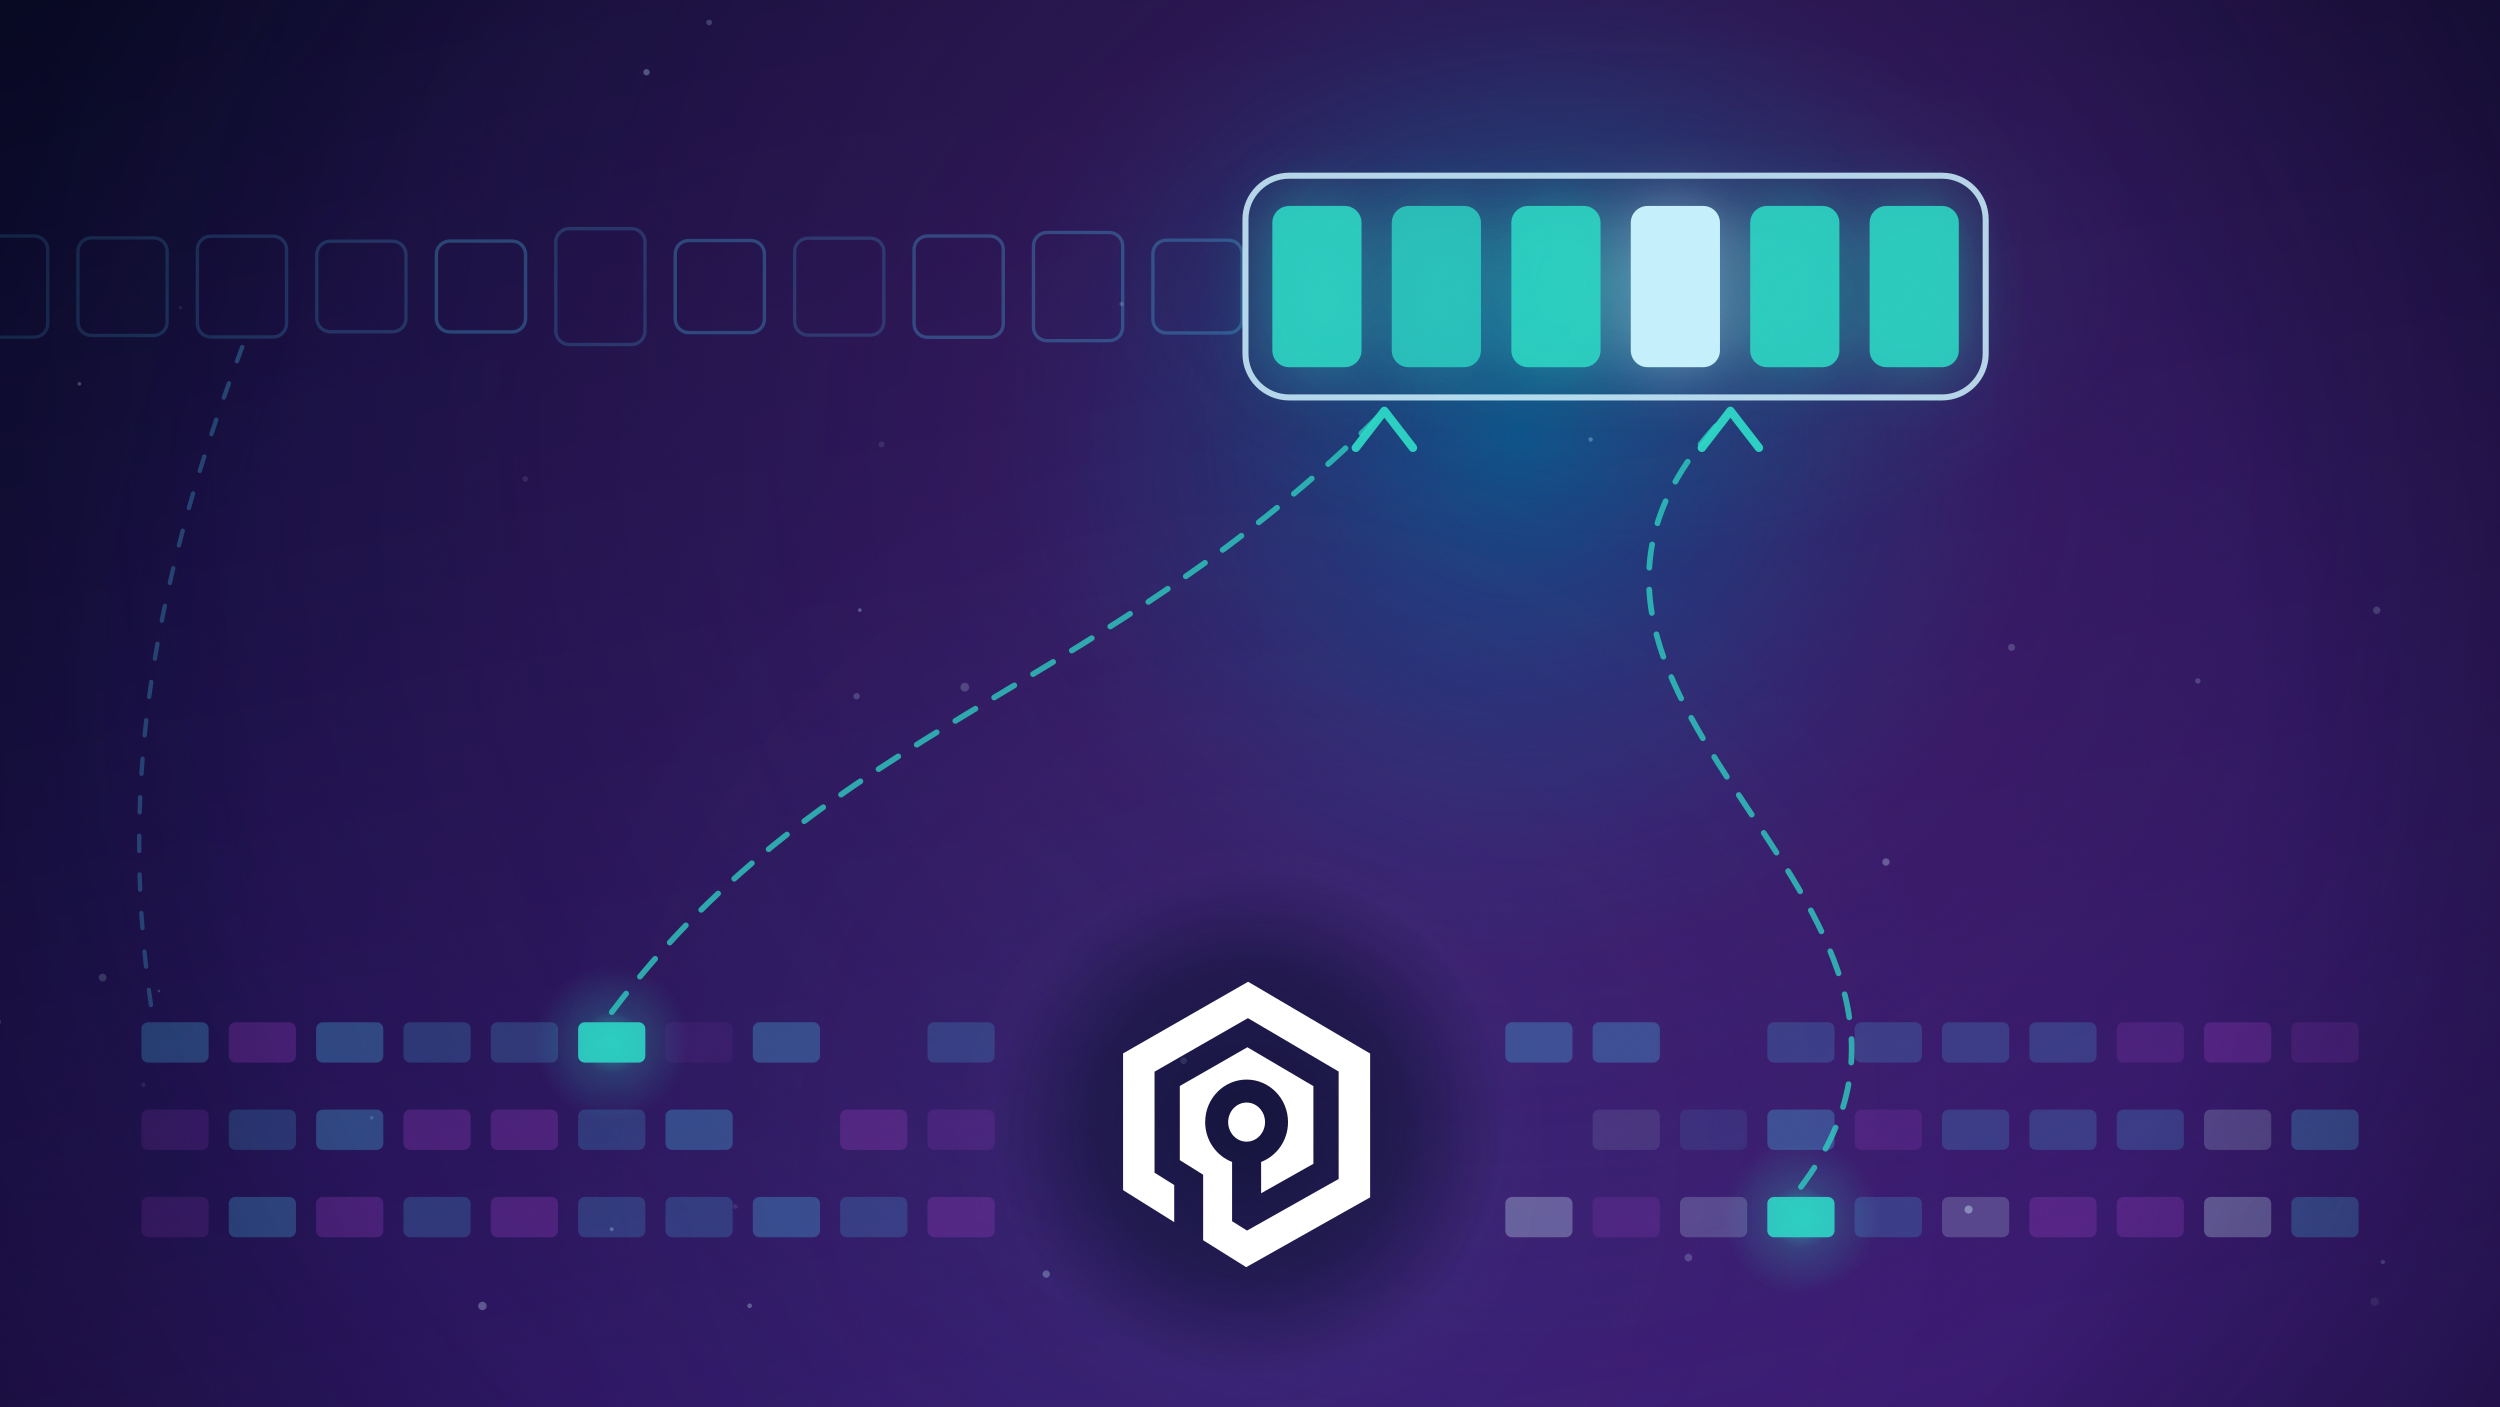
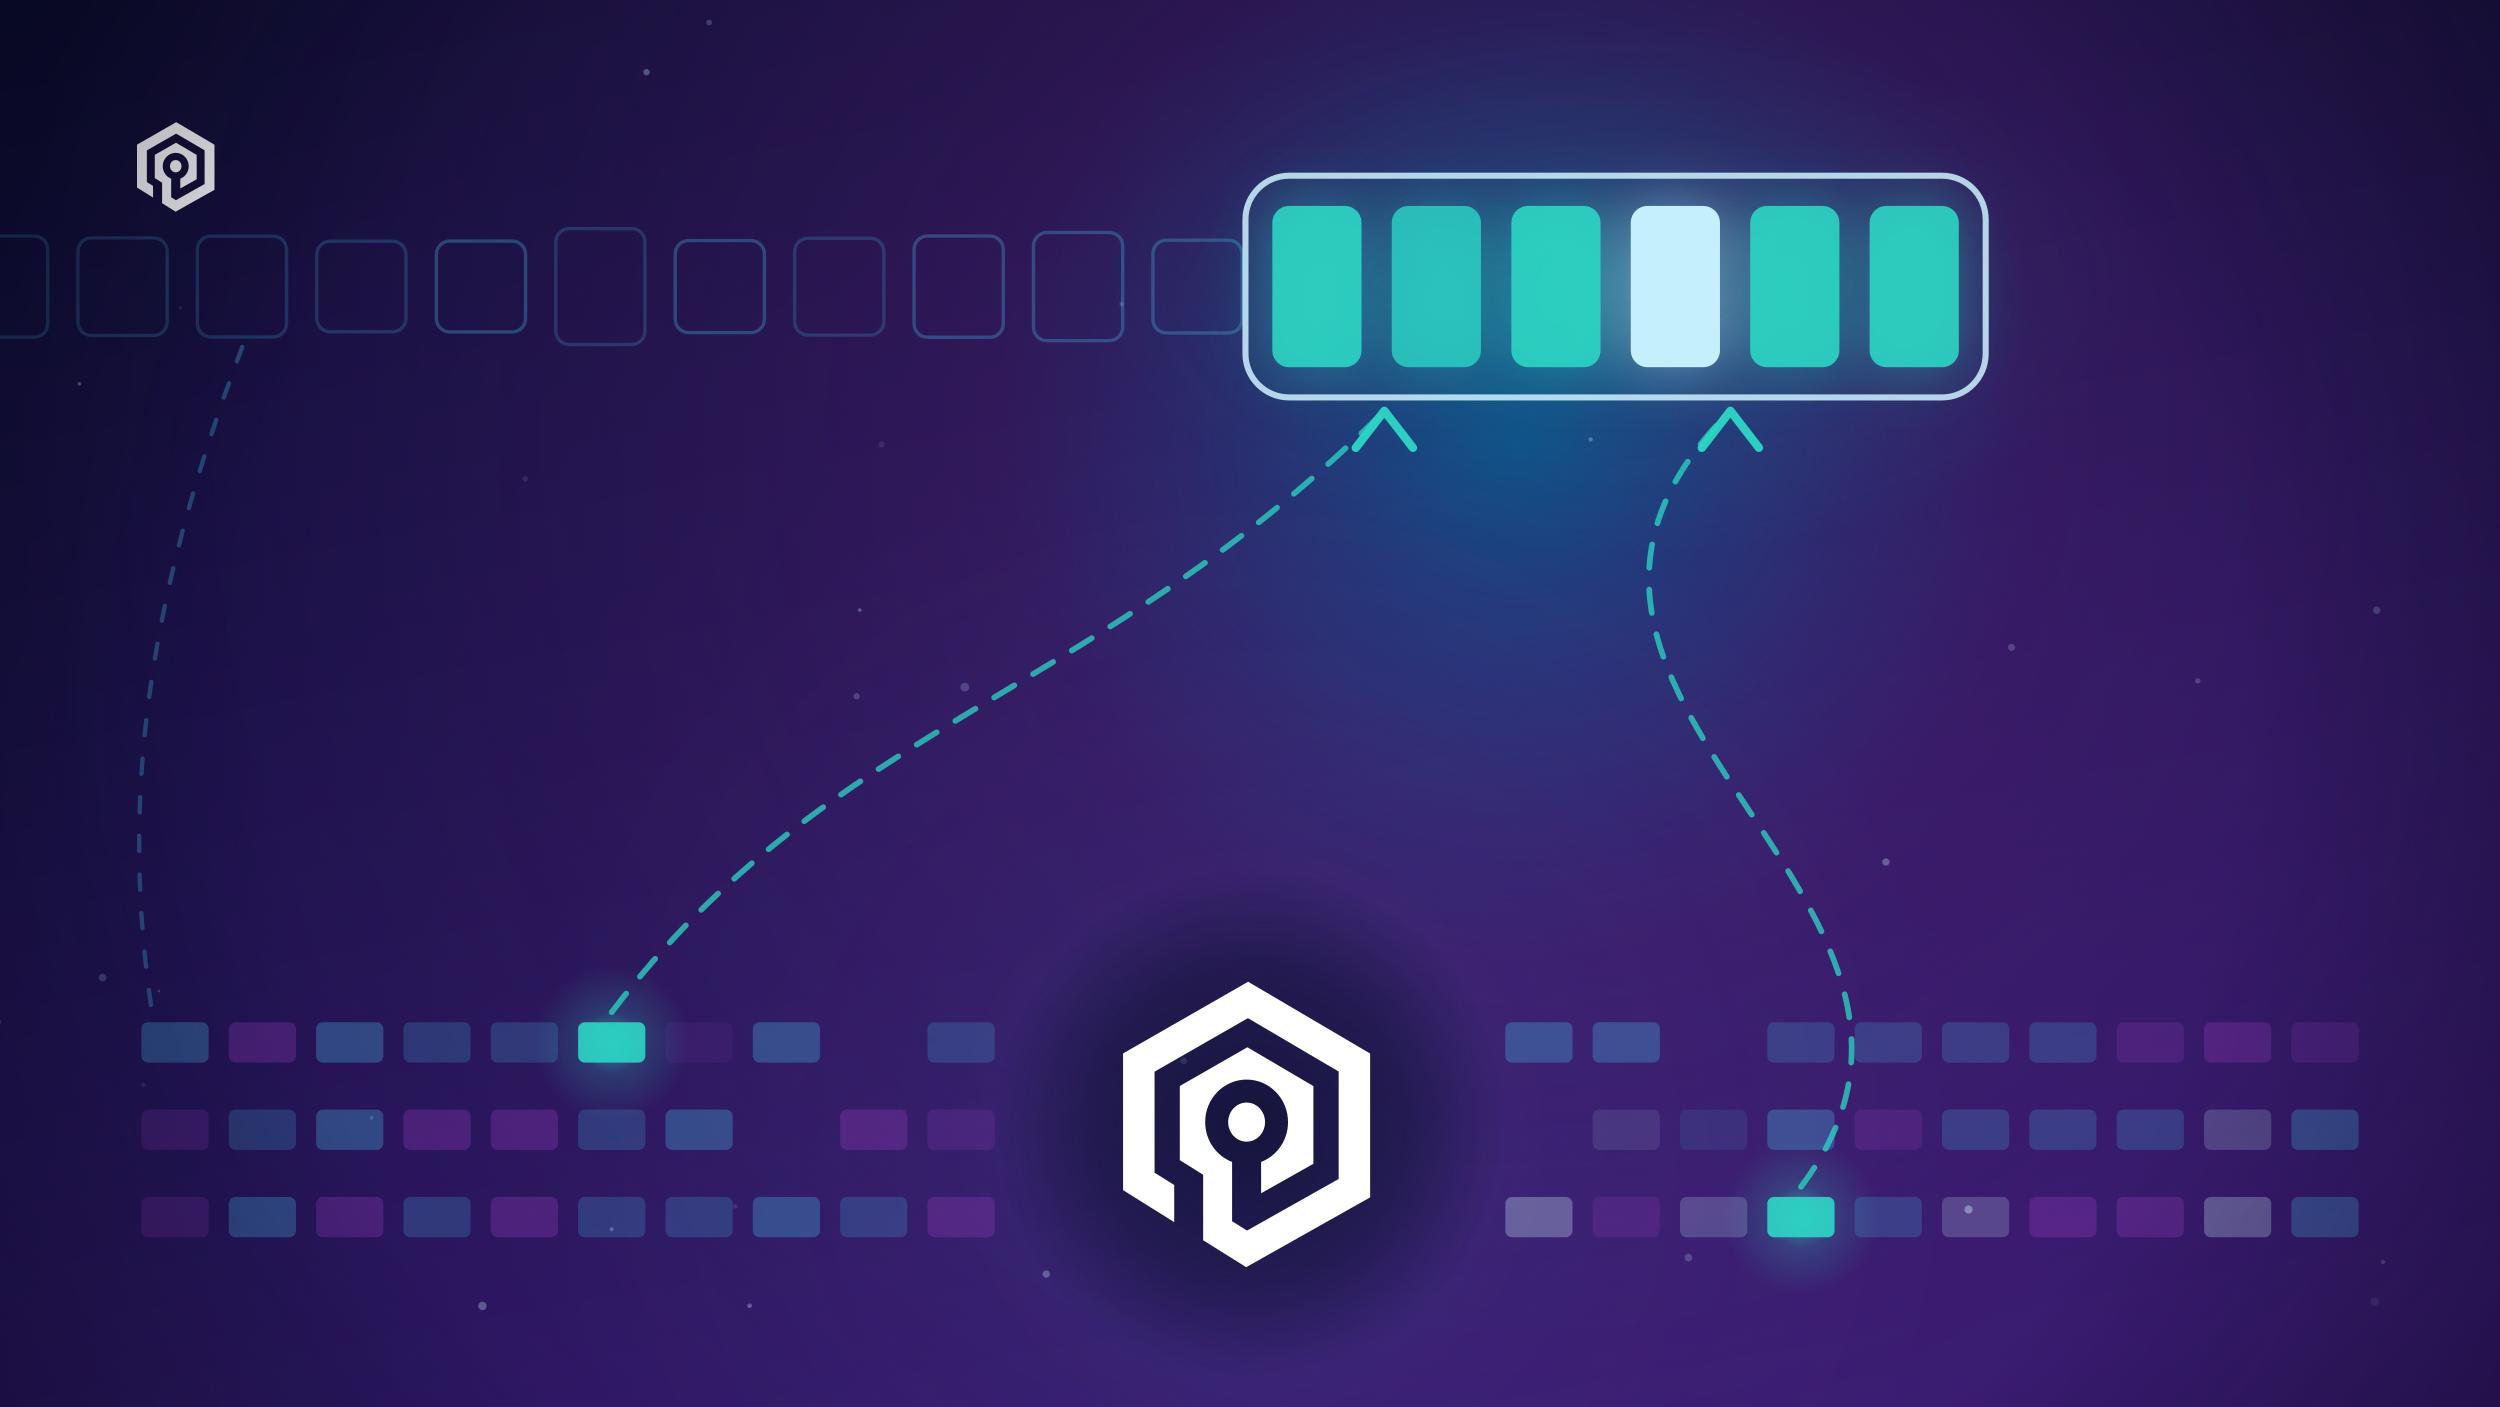
<svg xmlns="http://www.w3.org/2000/svg" width="1920" height="1080" viewBox="215.8 121.4 1488.4 837.2">
  <defs>
    <linearGradient id="sky" x1="0" y1="0" x2="0.32" y2="1">
      <stop offset="0" stop-color="#060A24" />
      <stop offset="0.48" stop-color="#171043" />
      <stop offset="1" stop-color="#301868" />
    </linearGradient>
    <radialGradient id="focus" gradientUnits="userSpaceOnUse" cx="1120" cy="380" r="900">
      <stop offset="0" stop-color="#00A3E0" stop-opacity="0.42" />
      <stop offset="0.35" stop-color="#963CBD" stop-opacity="0.20" />
      <stop offset="1" stop-color="#963CBD" stop-opacity="0" />
    </radialGradient>
    <radialGradient id="vignette" gradientUnits="userSpaceOnUse" cx="960" cy="540" r="1180">
      <stop offset="0.5" stop-color="#03040F" stop-opacity="0" />
      <stop offset="1" stop-color="#03040F" stop-opacity="0.8" />
    </radialGradient>
    <radialGradient id="scrim">
      <stop offset="0" stop-color="#060A24" stop-opacity="0.72" />
      <stop offset="0.6" stop-color="#060A24" stop-opacity="0.45" />
      <stop offset="1" stop-color="#060A24" stop-opacity="0" />
    </radialGradient>
    <filter id="grain" x="0" y="0" width="100%" height="100%">
      <feTurbulence type="fractalNoise" baseFrequency="0.85" numOctaves="4" stitchTiles="stitch" />
      <feColorMatrix type="saturate" values="0" />
    </filter>
    <radialGradient id="h-cyan">
      <stop offset="0" stop-color="#46BDE9" stop-opacity="0.75" />
      <stop offset="0.4" stop-color="#46BDE9" stop-opacity="0.22" />
      <stop offset="1" stop-color="#46BDE9" stop-opacity="0" />
    </radialGradient>
    <radialGradient id="h-ice">
      <stop offset="0" stop-color="#CCF1FF" stop-opacity="0.75" />
      <stop offset="0.4" stop-color="#CCF1FF" stop-opacity="0.22" />
      <stop offset="1" stop-color="#CCF1FF" stop-opacity="0" />
    </radialGradient>
    <radialGradient id="h-mint">
      <stop offset="0" stop-color="#2CD5C4" stop-opacity="0.75" />
      <stop offset="0.4" stop-color="#2CD5C4" stop-opacity="0.22" />
      <stop offset="1" stop-color="#2CD5C4" stop-opacity="0" />
    </radialGradient>
    <radialGradient id="h-coral">
      <stop offset="0" stop-color="#F65275" stop-opacity="0.75" />
      <stop offset="0.4" stop-color="#F65275" stop-opacity="0.22" />
      <stop offset="1" stop-color="#F65275" stop-opacity="0" />
    </radialGradient>
    <radialGradient id="h-violet">
      <stop offset="0" stop-color="#963CBD" stop-opacity="0.75" />
      <stop offset="0.4" stop-color="#963CBD" stop-opacity="0.22" />
      <stop offset="1" stop-color="#963CBD" stop-opacity="0" />
    </radialGradient>
    <radialGradient id="h-gold">
      <stop offset="0" stop-color="#FFB81C" stop-opacity="0.75" />
      <stop offset="0.4" stop-color="#FFB81C" stop-opacity="0.22" />
      <stop offset="1" stop-color="#FFB81C" stop-opacity="0" />
    </radialGradient>
    <filter id="blur3" x="-70%" y="-70%" width="240%" height="240%">
      <feGaussianBlur stdDeviation="3" />
    </filter>
    <filter id="blur8" x="-70%" y="-70%" width="240%" height="240%">
      <feGaussianBlur stdDeviation="8" />
    </filter>
    <filter id="blur18" x="-70%" y="-70%" width="240%" height="240%">
      <feGaussianBlur stdDeviation="18" />
    </filter>
    <filter id="blur40" x="-70%" y="-70%" width="240%" height="240%">
      <feGaussianBlur stdDeviation="40" />
    </filter>
  </defs>
  <rect width="1920" height="1080" fill="url(#sky)" />
  <rect width="1920" height="1080" fill="url(#focus)" />
  <g>
    <circle cx="883.6" cy="302.4" r="1.3" fill="#CCF1FF" opacity="0.2" />
    <circle cx="1268.6" cy="1045.9" r="1.5" fill="#CCF1FF" opacity="0.2" />
    <circle cx="1634.5" cy="872.7" r="1.3" fill="#CCF1FF" opacity="0.2" />
    <circle cx="1906.1" cy="564.2" r="1.5" fill="#CCF1FF" opacity="0.3" />
    <circle cx="973.1" cy="961.4" r="1.1" fill="#CCF1FF" opacity="0.4" />
    <circle cx="443.6" cy="16.8" r="0.9" fill="#CCF1FF" opacity="0.3" />
    <circle cx="214.7" cy="729.8" r="1.7" fill="#CCF1FF" opacity="0.2" />
    <circle cx="727.7" cy="484.6" r="1.1" fill="#CCF1FF" opacity="0.3" />
    <circle cx="276.9" cy="703.4" r="2.3" fill="#CCF1FF" opacity="0.2" />
    <circle cx="31.1" cy="228.9" r="2.6" fill="#CCF1FF" opacity="0.2" />
    <circle cx="1162.8" cy="383" r="1.3" fill="#CCF1FF" opacity="0.3" />
    <circle cx="1852.4" cy="229.2" r="0.8" fill="#CCF1FF" opacity="0.4" />
    <circle cx="638" cy="134.8" r="1.7" fill="#CCF1FF" opacity="0.2" />
    <circle cx="621.7" cy="967.7" r="2.5" fill="#CCF1FF" opacity="0.3" />
    <circle cx="580" cy="853.2" r="1.2" fill="#CCF1FF" opacity="0.3" />
    <circle cx="600.7" cy="164.4" r="1.9" fill="#CCF1FF" opacity="0.3" />
    <circle cx="1413.4" cy="506.8" r="2.1" fill="#CCF1FF" opacity="0.2" />
    <circle cx="1630.8" cy="484.7" r="2.2" fill="#CCF1FF" opacity="0.2" />
    <circle cx="1008" cy="1.9" r="2.7" fill="#CCF1FF" opacity="0.2" />
    <circle cx="1338.6" cy="634.6" r="2.2" fill="#CCF1FF" opacity="0.3" />
    <circle cx="310.4" cy="711.4" r="0.8" fill="#CCF1FF" opacity="0.2" />
    <circle cx="920.5" cy="752.9" r="2" fill="#CCF1FF" opacity="0.3" />
    <circle cx="1629.6" cy="896.3" r="2.5" fill="#CCF1FF" opacity="0.1" />
    <circle cx="689.9" cy="82.7" r="2.4" fill="#CCF1FF" opacity="0.2" />
    <circle cx="1545.2" cy="33.2" r="2.6" fill="#CCF1FF" opacity="0.2" />
    <circle cx="10.3" cy="931.7" r="1" fill="#CCF1FF" opacity="0.3" />
    <circle cx="1540.8" cy="88.1" r="1.9" fill="#CCF1FF" opacity="0.3" />
    <circle cx="503" cy="898.9" r="2.5" fill="#CCF1FF" opacity="0.3" />
    <circle cx="1900.6" cy="984.8" r="0.9" fill="#CCF1FF" opacity="0.1" />
    <circle cx="196.4" cy="1060.8" r="1.7" fill="#CCF1FF" opacity="0.3" />
    <circle cx="1221" cy="870.1" r="2.3" fill="#CCF1FF" opacity="0.2" />
    <circle cx="662.1" cy="898.8" r="1.4" fill="#CCF1FF" opacity="0.3" />
    <circle cx="790.2" cy="530.5" r="2.6" fill="#CCF1FF" opacity="0.2" />
    <circle cx="1814.7" cy="160.2" r="2.2" fill="#CCF1FF" opacity="0.3" />
    <circle cx="1042.8" cy="1002.9" r="1.7" fill="#CCF1FF" opacity="0.2" />
    <circle cx="653.6" cy="839.7" r="1.4" fill="#CCF1FF" opacity="0.1" />
    <circle cx="437.1" cy="786.9" r="1.1" fill="#CCF1FF" opacity="0.2" />
    <circle cx="1693" cy="39.3" r="1.7" fill="#CCF1FF" opacity="0.2" />
    <circle cx="1778" cy="445" r="1" fill="#CCF1FF" opacity="0.1" />
    <circle cx="323.2" cy="304.6" r="1" fill="#CCF1FF" opacity="0.1" />
    <circle cx="725.8" cy="535.9" r="1.9" fill="#CCF1FF" opacity="0.2" />
    <circle cx="740.7" cy="386" r="1.8" fill="#CCF1FF" opacity="0.1" />
    <circle cx="824.4" cy="49.8" r="1.6" fill="#CCF1FF" opacity="0.4" />
    <circle cx="301.2" cy="767.2" r="1.3" fill="#CCF1FF" opacity="0.1" />
    <circle cx="1729.4" cy="77.7" r="1.3" fill="#CCF1FF" opacity="0.3" />
    <circle cx="190.4" cy="133.2" r="1.7" fill="#CCF1FF" opacity="0.3" />
    <circle cx="838.7" cy="879.9" r="2.2" fill="#CCF1FF" opacity="0.3" />
    <circle cx="1746" cy="264.5" r="2.4" fill="#CCF1FF" opacity="0.3" />
    <circle cx="1524.3" cy="526.8" r="1.6" fill="#CCF1FF" opacity="0.2" />
    <circle cx="528.5" cy="406.5" r="1.7" fill="#CCF1FF" opacity="0.1" />
    <circle cx="1387.8" cy="841.5" r="2.4" fill="#CCF1FF" opacity="0.4" />
    <circle cx="203.4" cy="922" r="1.7" fill="#CCF1FF" opacity="0.4" />
    <circle cx="263.1" cy="349.9" r="1.1" fill="#CCF1FF" opacity="0.3" />
    <circle cx="786" cy="58.7" r="2.5" fill="#CCF1FF" opacity="0.1" />
    <circle cx="1775.6" cy="914.3" r="0.9" fill="#CCF1FF" opacity="0.2" />
  </g>
  <ellipse cx="1180" cy="292" rx="310" ry="160" fill="url(#h-mint)" opacity="0.32" />
  <circle cx="960" cy="800" r="430" fill="url(#h-cyan)" opacity="0.16" />
  <g>
    <rect x="120" y="262.8" width="53.1" height="58.3" rx="8" fill="none" stroke="#46BDE9" stroke-width="2" opacity="0.1" />
    <rect x="191.1" y="261.9" width="53.1" height="60.2" rx="8" fill="none" stroke="#46BDE9" stroke-width="2" opacity="0.2" />
    <rect x="262.2" y="263" width="53.1" height="58.1" rx="8" fill="none" stroke="#46BDE9" stroke-width="2" opacity="0.2" />
    <rect x="333.3" y="262" width="53.1" height="60" rx="8" fill="none" stroke="#46BDE9" stroke-width="2" opacity="0.2" />
    <rect x="404.4" y="265" width="53.1" height="53.9" rx="8" fill="none" stroke="#46BDE9" stroke-width="2" opacity="0.2" />
    <rect x="475.6" y="264.9" width="53.1" height="54.1" rx="8" fill="none" stroke="#46BDE9" stroke-width="2" opacity="0.3" />
    <rect x="546.7" y="257.5" width="53.1" height="69" rx="8" fill="none" stroke="#46BDE9" stroke-width="2" opacity="0.2" />
    <rect x="617.8" y="264.6" width="53.1" height="54.8" rx="8" fill="none" stroke="#46BDE9" stroke-width="2" opacity="0.3" />
    <rect x="688.9" y="263.2" width="53.1" height="57.7" rx="8" fill="none" stroke="#46BDE9" stroke-width="2" opacity="0.2" />
    <rect x="760" y="261.9" width="53.1" height="60.3" rx="8" fill="none" stroke="#46BDE9" stroke-width="2" opacity="0.3" />
    <rect x="831.1" y="259.8" width="53.1" height="64.4" rx="8" fill="none" stroke="#46BDE9" stroke-width="2" opacity="0.3" />
    <rect x="902.2" y="264.4" width="53.1" height="55.2" rx="8" fill="none" stroke="#46BDE9" stroke-width="2" opacity="0.3" />
  </g>
  <g>
    <rect x="300" y="730" width="40" height="24" rx="4" fill="#46BDE9" opacity="0.3" />
    <rect x="300" y="782" width="40" height="24" rx="4" fill="#963CBD" opacity="0.2" />
    <rect x="300" y="834" width="40" height="24" rx="4" fill="#963CBD" opacity="0.2" />
    <rect x="352" y="730" width="40" height="24" rx="4" fill="#963CBD" opacity="0.3" />
    <rect x="352" y="782" width="40" height="24" rx="4" fill="#46BDE9" opacity="0.2" />
    <rect x="352" y="834" width="40" height="24" rx="4" fill="#46BDE9" opacity="0.3" />
    <rect x="404" y="730" width="40" height="24" rx="4" fill="#46BDE9" opacity="0.3" />
    <rect x="404" y="782" width="40" height="24" rx="4" fill="#46BDE9" opacity="0.3" />
    <rect x="404" y="834" width="40" height="24" rx="4" fill="#963CBD" opacity="0.3" />
    <rect x="456" y="730" width="40" height="24" rx="4" fill="#46BDE9" opacity="0.2" />
    <rect x="456" y="782" width="40" height="24" rx="4" fill="#963CBD" opacity="0.3" />
    <rect x="456" y="834" width="40" height="24" rx="4" fill="#46BDE9" opacity="0.2" />
    <rect x="508" y="730" width="40" height="24" rx="4" fill="#46BDE9" opacity="0.2" />
    <rect x="508" y="782" width="40" height="24" rx="4" fill="#963CBD" opacity="0.3" />
    <rect x="508" y="834" width="40" height="24" rx="4" fill="#963CBD" opacity="0.3" />
    <rect x="560" y="782" width="40" height="24" rx="4" fill="#46BDE9" opacity="0.2" />
    <rect x="560" y="834" width="40" height="24" rx="4" fill="#46BDE9" opacity="0.2" />
    <rect x="612" y="730" width="40" height="24" rx="4" fill="#963CBD" opacity="0.1" />
    <rect x="612" y="782" width="40" height="24" rx="4" fill="#46BDE9" opacity="0.3" />
    <rect x="612" y="834" width="40" height="24" rx="4" fill="#46BDE9" opacity="0.2" />
    <rect x="664" y="730" width="40" height="24" rx="4" fill="#46BDE9" opacity="0.3" />
    <rect x="664" y="834" width="40" height="24" rx="4" fill="#46BDE9" opacity="0.3" />
    <rect x="716" y="782" width="40" height="24" rx="4" fill="#963CBD" opacity="0.3" />
    <rect x="716" y="834" width="40" height="24" rx="4" fill="#46BDE9" opacity="0.2" />
    <rect x="768" y="730" width="40" height="24" rx="4" fill="#46BDE9" opacity="0.2" />
    <rect x="768" y="782" width="40" height="24" rx="4" fill="#963CBD" opacity="0.2" />
    <rect x="768" y="834" width="40" height="24" rx="4" fill="#963CBD" opacity="0.3" />
    <rect x="1112" y="730" width="40" height="24" rx="4" fill="#46BDE9" opacity="0.3" />
    <rect x="1112" y="834" width="40" height="24" rx="4" fill="#CCF1FF" opacity="0.3" />
    <rect x="1164" y="730" width="40" height="24" rx="4" fill="#46BDE9" opacity="0.3" />
    <rect x="1164" y="782" width="40" height="24" rx="4" fill="#CCF1FF" opacity="0.1" />
    <rect x="1164" y="834" width="40" height="24" rx="4" fill="#963CBD" opacity="0.2" />
    <rect x="1216" y="782" width="40" height="24" rx="4" fill="#46BDE9" opacity="0.1" />
    <rect x="1216" y="834" width="40" height="24" rx="4" fill="#CCF1FF" opacity="0.2" />
    <rect x="1268" y="730" width="40" height="24" rx="4" fill="#46BDE9" opacity="0.2" />
    <rect x="1268" y="782" width="40" height="24" rx="4" fill="#46BDE9" opacity="0.3" />
    <rect x="1268" y="834" width="40" height="24" rx="4" fill="#963CBD" opacity="0.2" />
    <rect x="1320" y="730" width="40" height="24" rx="4" fill="#46BDE9" opacity="0.2" />
    <rect x="1320" y="782" width="40" height="24" rx="4" fill="#963CBD" opacity="0.2" />
    <rect x="1320" y="834" width="40" height="24" rx="4" fill="#46BDE9" opacity="0.2" />
    <rect x="1372" y="730" width="40" height="24" rx="4" fill="#46BDE9" opacity="0.2" />
    <rect x="1372" y="782" width="40" height="24" rx="4" fill="#46BDE9" opacity="0.2" />
    <rect x="1372" y="834" width="40" height="24" rx="4" fill="#CCF1FF" opacity="0.2" />
    <rect x="1424" y="730" width="40" height="24" rx="4" fill="#46BDE9" opacity="0.2" />
    <rect x="1424" y="782" width="40" height="24" rx="4" fill="#46BDE9" opacity="0.2" />
    <rect x="1424" y="834" width="40" height="24" rx="4" fill="#963CBD" opacity="0.3" />
    <rect x="1476" y="730" width="40" height="24" rx="4" fill="#963CBD" opacity="0.2" />
    <rect x="1476" y="782" width="40" height="24" rx="4" fill="#46BDE9" opacity="0.2" />
    <rect x="1476" y="834" width="40" height="24" rx="4" fill="#963CBD" opacity="0.3" />
    <rect x="1528" y="730" width="40" height="24" rx="4" fill="#963CBD" opacity="0.3" />
    <rect x="1528" y="782" width="40" height="24" rx="4" fill="#CCF1FF" opacity="0.2" />
    <rect x="1528" y="834" width="40" height="24" rx="4" fill="#CCF1FF" opacity="0.3" />
    <rect x="1580" y="730" width="40" height="24" rx="4" fill="#963CBD" opacity="0.2" />
    <rect x="1580" y="782" width="40" height="24" rx="4" fill="#46BDE9" opacity="0.3" />
    <rect x="1580" y="834" width="40" height="24" rx="4" fill="#46BDE9" opacity="0.3" />
  </g>
  <path d="M 360 328 C 302 482 288 600 306 722" fill="none" stroke="#46BDE9" stroke-width="2.6" stroke-dasharray="9 14" stroke-linecap="round" opacity="0.32" />
  <g>
    <rect x="560" y="730" width="40" height="24" rx="4" fill="#2CD5C4" opacity="0.9" />
    <circle cx="580" cy="742" r="46" fill="url(#h-mint)" opacity="0.8" />
    <path d="M 580 724 C 710 552 870 536 1040 366" fill="none" stroke="#2CD5C4" stroke-width="3.4" stroke-dasharray="14 13" stroke-linecap="round" opacity="0.75" />
    <path d="M 1023 388 L 1040 366 L 1057 388" fill="none" stroke="#2CD5C4" stroke-width="5" stroke-linecap="round" stroke-linejoin="round" opacity="0.95" />
    <rect x="1268" y="834" width="40" height="24" rx="4" fill="#2CD5C4" opacity="0.9" />
    <circle cx="1288" cy="846" r="46" fill="url(#h-mint)" opacity="0.8" />
    <path d="M 1288 828 C 1418 656 1076 536 1246 366" fill="none" stroke="#2CD5C4" stroke-width="3.4" stroke-dasharray="14 13" stroke-linecap="round" opacity="0.75" />
    <path d="M 1229 388 L 1246 366 L 1263 388" fill="none" stroke="#2CD5C4" stroke-width="5" stroke-linecap="round" stroke-linejoin="round" opacity="0.95" />
  </g>
  <g filter="url(#blur18)" opacity="0.45">
    <rect x="973.3" y="244" width="53.1" height="96" rx="10" fill="#2CD5C4" opacity="0.9" />
    <rect x="1044.4" y="244" width="53.1" height="96" rx="10" fill="#2CD5C4" opacity="0.8" />
    <rect x="1115.6" y="244" width="53.1" height="96" rx="10" fill="#2CD5C4" opacity="0.9" />
    <rect x="1186.7" y="244" width="53.1" height="96" rx="10" fill="#CCF1FF" opacity="1" />
    <rect x="1257.8" y="244" width="53.1" height="96" rx="10" fill="#2CD5C4" opacity="0.9" />
    <rect x="1328.9" y="244" width="53.1" height="96" rx="10" fill="#2CD5C4" opacity="0.9" />
  </g>
  <g>
    <rect x="973.3" y="244" width="53.1" height="96" rx="10" fill="#2CD5C4" opacity="0.9" />
    <rect x="1044.4" y="244" width="53.1" height="96" rx="10" fill="#2CD5C4" opacity="0.8" />
    <rect x="1115.6" y="244" width="53.1" height="96" rx="10" fill="#2CD5C4" opacity="0.9" />
    <rect x="1186.7" y="244" width="53.1" height="96" rx="10" fill="#CCF1FF" opacity="1" />
    <rect x="1257.8" y="244" width="53.1" height="96" rx="10" fill="#2CD5C4" opacity="0.9" />
    <rect x="1328.9" y="244" width="53.1" height="96" rx="10" fill="#2CD5C4" opacity="0.9" />
  </g>
  <rect x="957.3" y="226" width="440.7" height="132" rx="26" fill="#2CD5C4" fill-opacity="0.06" stroke="#CCF1FF" stroke-width="3.6" opacity="0.85" />
  <circle cx="960" cy="790" r="152" fill="url(#scrim)" />
  <g>
    <g transform="translate(882 701) scale(2.4384)">
      <path d="M 13.482 60.695 L 0.998 52.884 L 0.998 19.503 L 31.528 2.001 L 61.318 19.532 L 61.318 54.645 L 31.055 71.689 L 20.548 65.116 L 20.548 51.041 L 20.548 49.12 L 14.852 45.556 L 14.852 27.453 L 31.346 17.997 L 47.464 27.482 L 47.464 46.451 L 34.703 53.638 L 34.703 45.999 C 38.529 44.526 41.274 40.739 41.274 36.27 C 41.274 30.511 36.713 25.884 31.158 25.884 C 25.603 25.884 21.042 30.511 21.042 36.27 C 21.042 40.739 23.787 44.526 27.612 45.999 L 27.612 60.474 L 31.261 62.756 L 53.635 50.155 L 53.635 23.925 L 31.477 10.885 L 8.681 23.954 L 8.681 48.629 L 13.482 51.633 L 13.482 60.695 Z M 31.158 31.498 C 33.672 31.498 35.66 33.664 35.66 36.27 C 35.66 38.877 33.672 41.043 31.158 41.043 C 28.644 41.043 26.656 38.877 26.656 36.27 C 26.656 33.664 28.644 31.498 31.158 31.498 Z" fill="#FFFFFF" fill-rule="evenodd" />
    </g>
  </g>
+   <g opacity="0.92">
+     <g transform="translate(296.6 192.6) scale(0.7646)">
+       <path d="M 13.482 60.695 L 0.998 52.884 L 0.998 19.503 L 31.528 2.001 L 61.318 19.532 L 61.318 54.645 L 31.055 71.689 L 20.548 65.116 L 20.548 51.041 L 20.548 49.12 L 14.852 45.556 L 14.852 27.453 L 31.346 17.997 L 47.464 27.482 L 47.464 46.451 L 34.703 53.638 L 34.703 45.999 C 38.529 44.526 41.274 40.739 41.274 36.27 C 41.274 30.511 36.713 25.884 31.158 25.884 C 25.603 25.884 21.042 30.511 21.042 36.27 C 21.042 40.739 23.787 44.526 27.612 45.999 L 27.612 60.474 L 31.261 62.756 L 53.635 50.155 L 53.635 23.925 L 31.477 10.885 L 8.681 23.954 L 8.681 48.629 L 13.482 51.633 L 13.482 60.695 Z M 31.158 31.498 C 33.672 31.498 35.66 33.664 35.66 36.27 C 35.66 38.877 33.672 41.043 31.158 41.043 C 28.644 41.043 26.656 38.877 26.656 36.27 C 26.656 33.664 28.644 31.498 31.158 31.498 Z" fill="#FFFFFF" fill-rule="evenodd" />
+     </g>
+   </g>
  <rect width="1920" height="1080" fill="url(#vignette)" />
  <rect width="1920" height="1080" filter="url(#grain)" opacity="0.055" style="mix-blend-mode:overlay" />
</svg>
